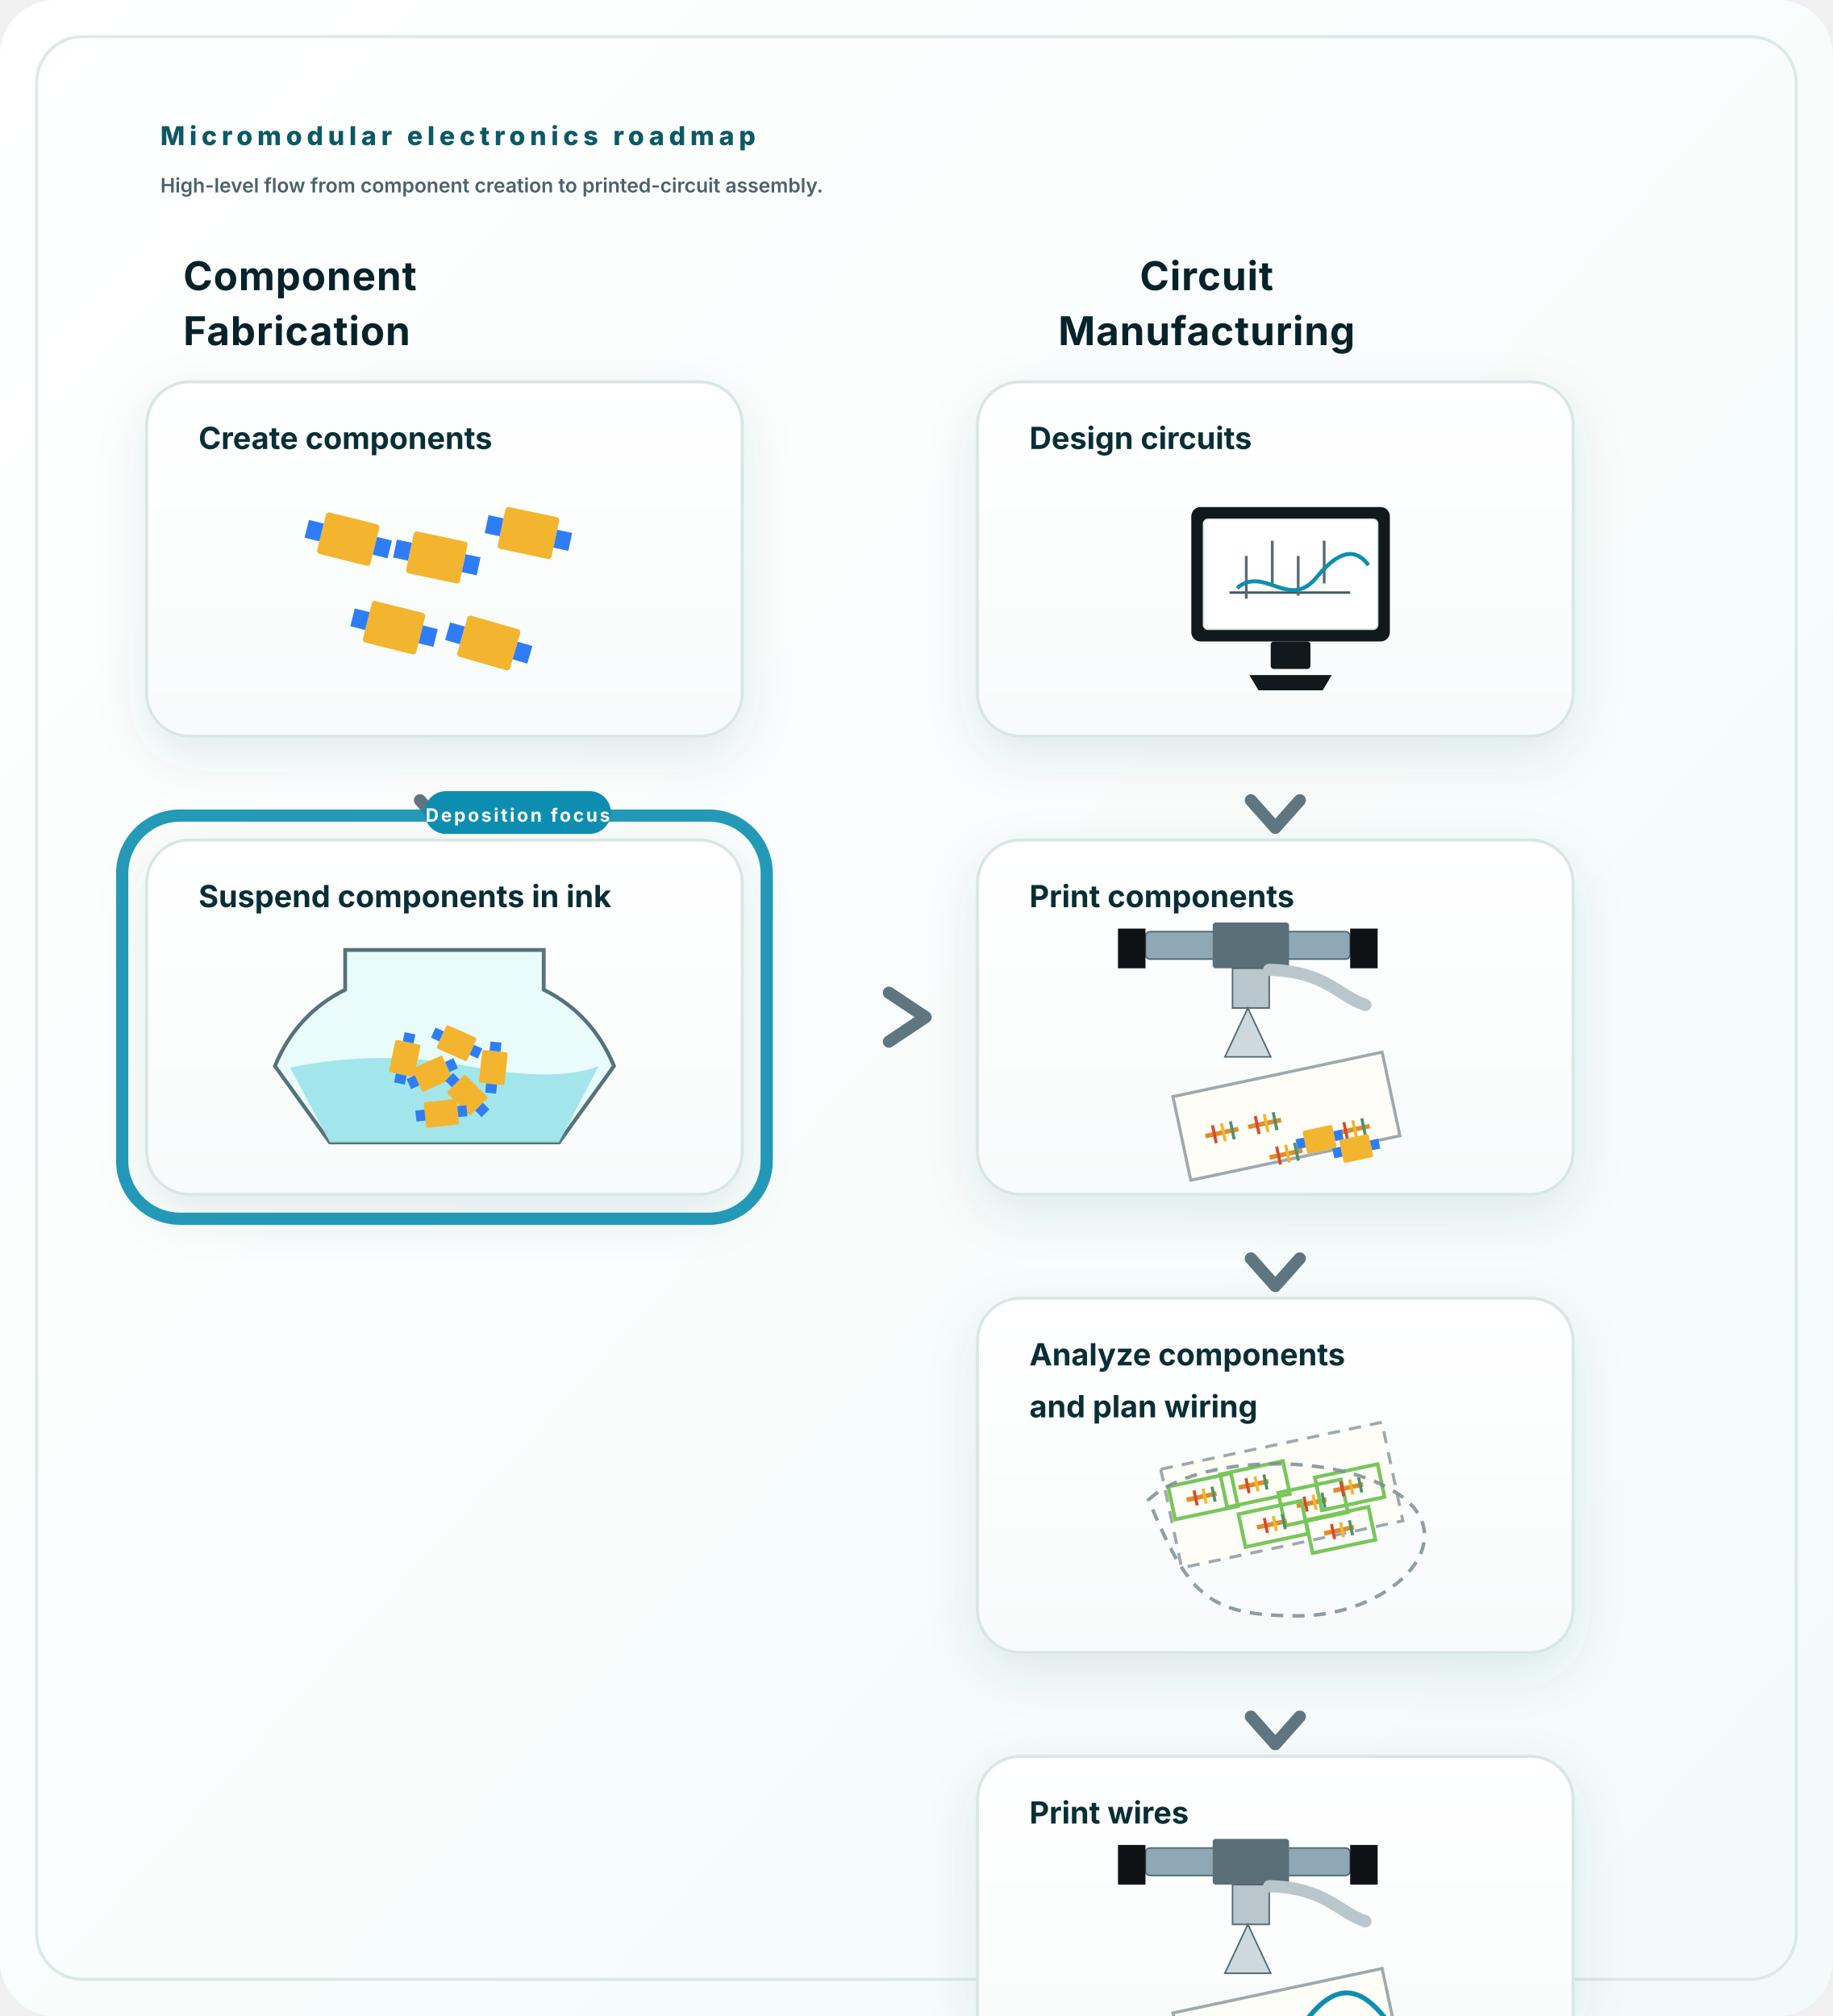
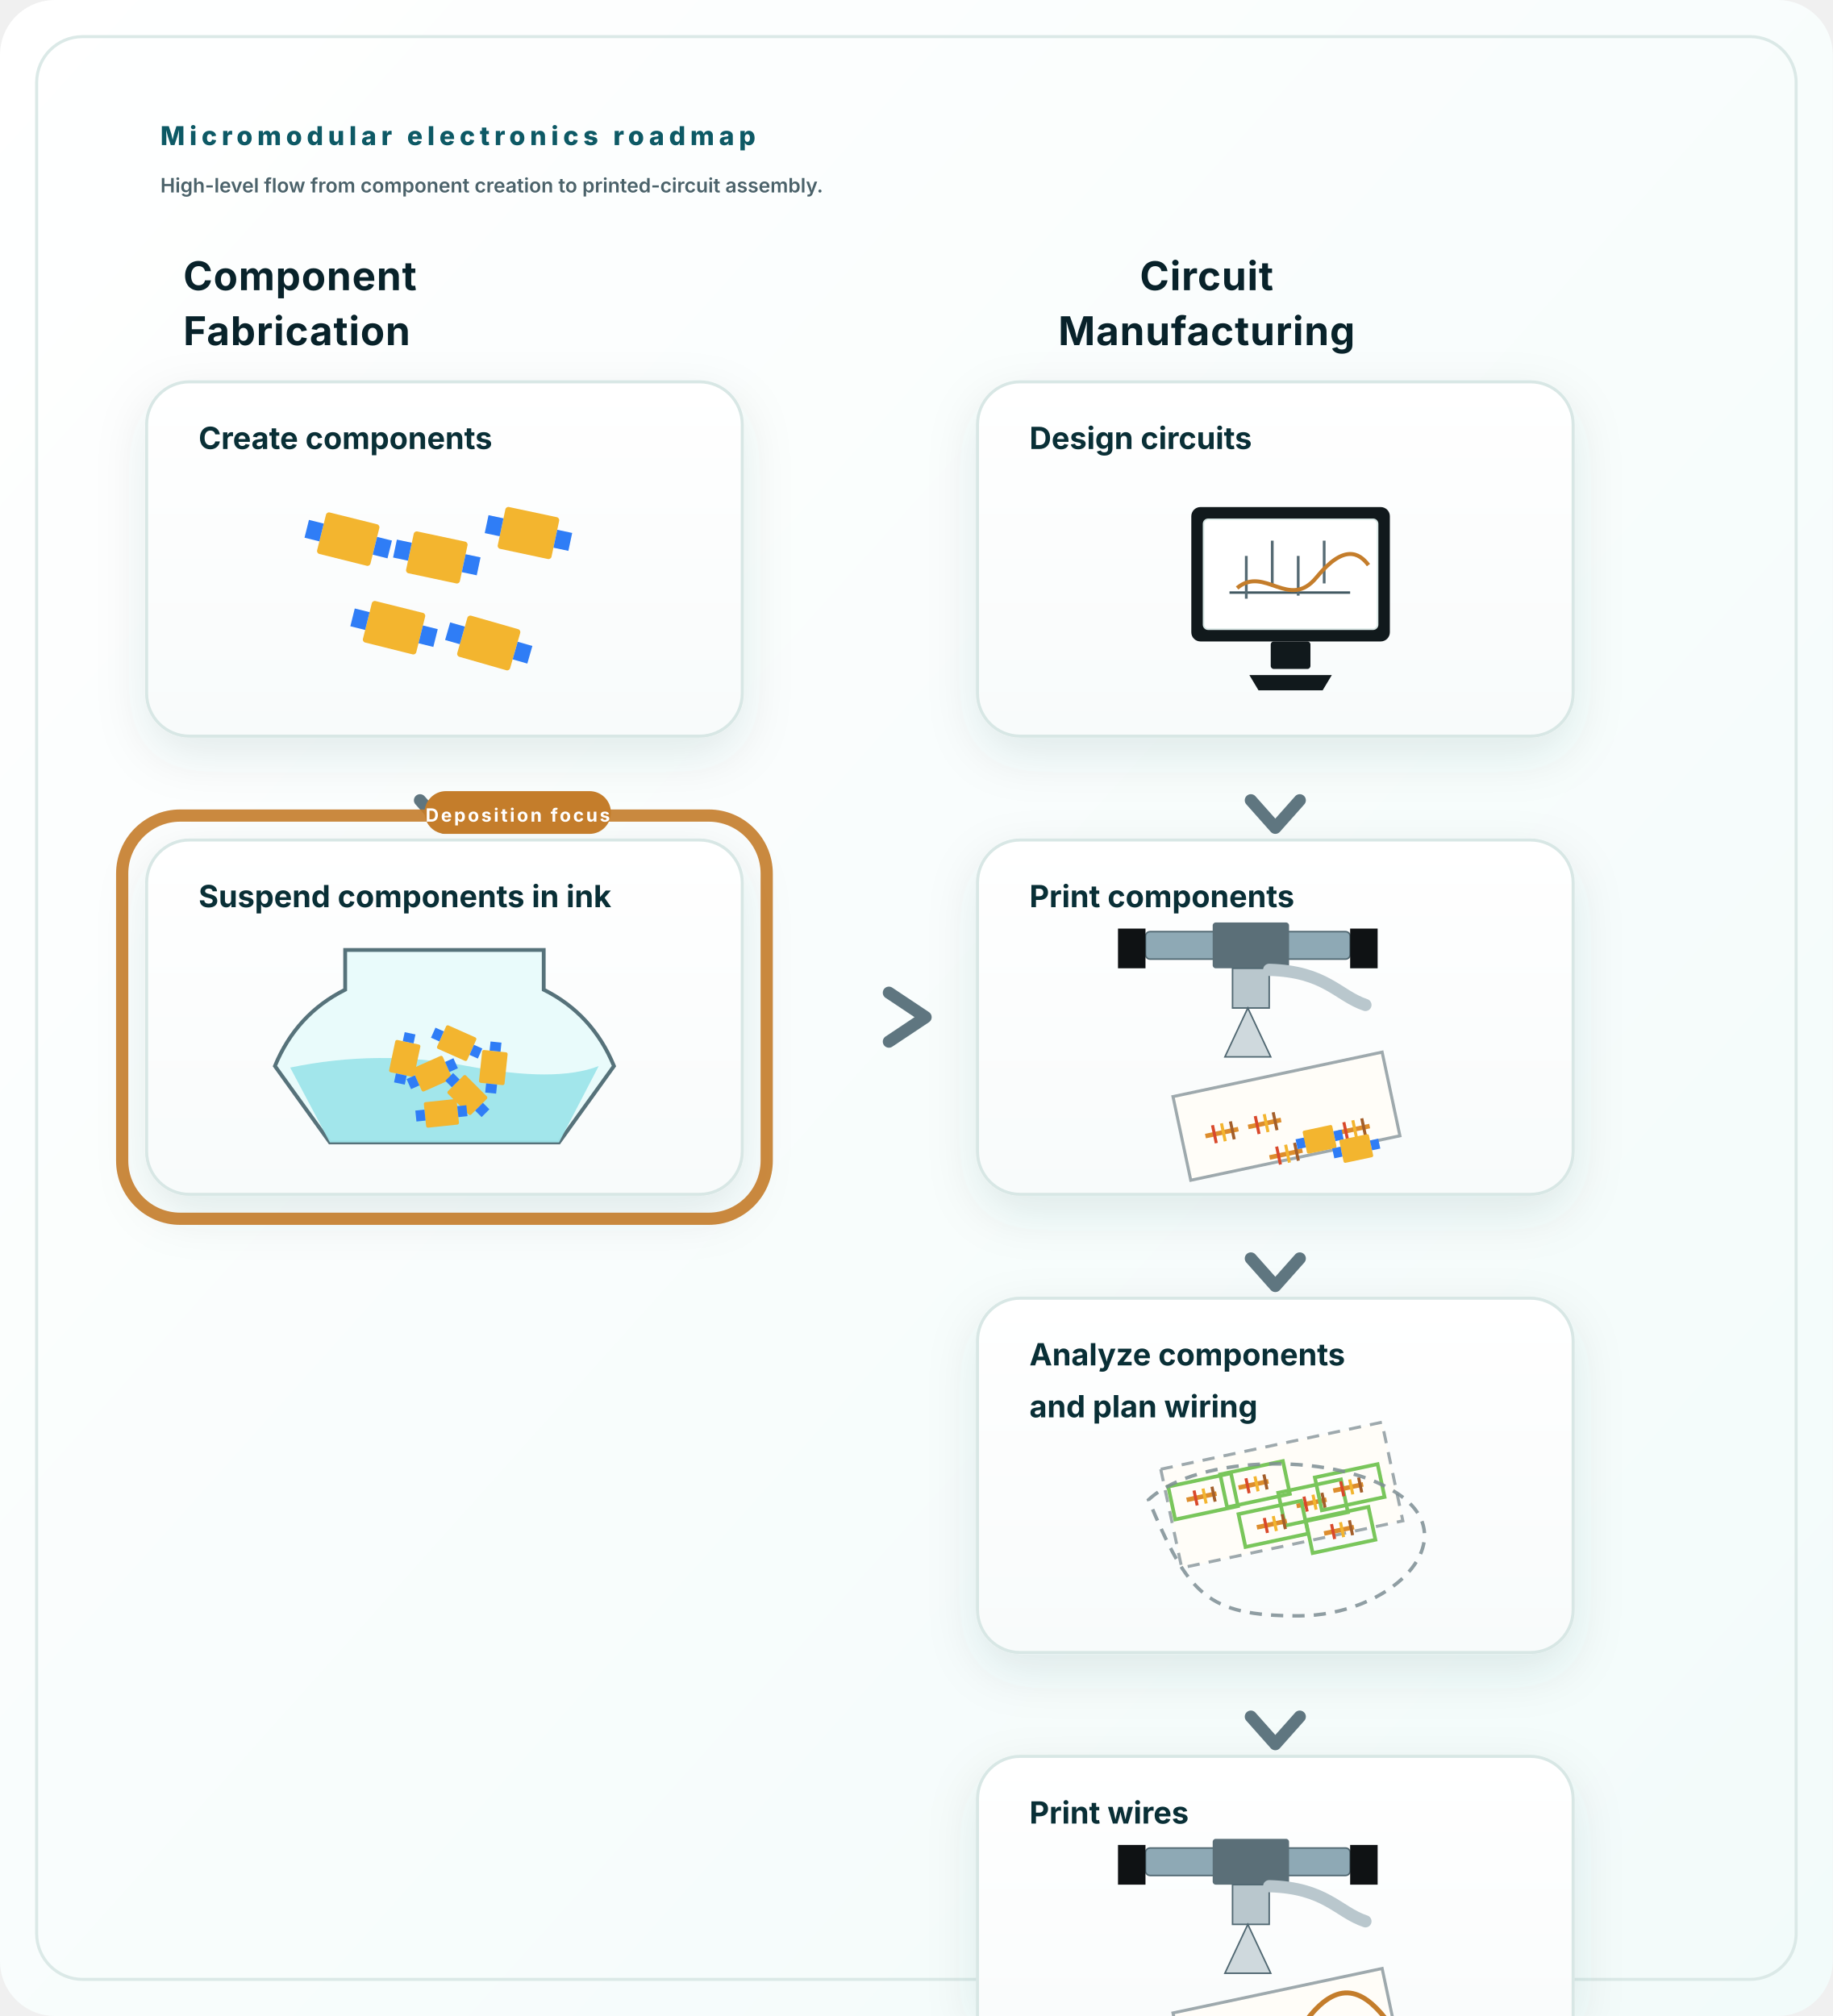
<svg xmlns="http://www.w3.org/2000/svg" width="1200" height="1320" viewBox="0 0 1200 1320" fill="none">
  <defs>
    <linearGradient id="bg" x1="0" y1="0" x2="1" y2="1">
      <stop offset="0%" stop-color="#ffffff" />
      <stop offset="100%" stop-color="#f2fbfa" />
    </linearGradient>
    <linearGradient id="panel" x1="0" y1="0" x2="0" y2="1">
      <stop offset="0%" stop-color="#ffffff" />
      <stop offset="100%" stop-color="#f8fbfb" />
    </linearGradient>
    <linearGradient id="lineGrad" x1="0" y1="0" x2="1" y2="0">
-       <stop offset="0%" stop-color="#0d8eb1" stop-opacity=".55" />
-       <stop offset="100%" stop-color="#4c936c" stop-opacity=".55" />
+       <stop offset="0%" stop-color="#C47D2B" stop-opacity=".55" />
+       <stop offset="100%" stop-color="#A35E2A" stop-opacity=".55" />
    </linearGradient>
    <filter id="shadow" x="-20%" y="-20%" width="140%" height="140%">
      <feDropShadow dx="0" dy="12" stdDeviation="16" flood-color="#0c45521A" />
    </filter>
    <style>
        .heading { font: 700 26px Inter, -apple-system, BlinkMacSystemFont, 'Segoe UI', Arial, sans-serif; fill: #08222a; letter-spacing: .02em; }
        .subhead { font: 800 17px Inter, -apple-system, BlinkMacSystemFont, 'Segoe UI', Arial, sans-serif; fill: #0d5965; letter-spacing: .18em; text-transform: uppercase; }
        .card-title { font: 700 20px Inter, -apple-system, BlinkMacSystemFont, 'Segoe UI', Arial, sans-serif; fill: #092f36; }
        .mini { font: 700 14px 'SFMono-Regular', ui-monospace, Menlo, Consolas, monospace; fill: #4c6570; letter-spacing: .08em; text-transform: uppercase; }
        .body { font: 600 13px Inter, -apple-system, BlinkMacSystemFont, 'Segoe UI', Arial, sans-serif; fill: #4b626a; }
        .outline { stroke: #d8e7e5; stroke-width: 2; }
      </style>
  </defs>
  <rect width="1200" height="1320" rx="36" fill="url(#bg)" />
  <rect x="24" y="24" width="1152" height="1272" rx="30" stroke="#dbe9e7" stroke-width="2" />
  <text x="105" y="95" class="subhead">Micromodular electronics roadmap</text>
  <text x="105" y="126" class="body">High-level flow from component creation to printed-circuit assembly.</text>
  <text x="120" y="190" class="heading">Component<tspan x="120" dy="36">Fabrication</tspan>
  </text>
  <text x="790" y="190" class="heading" text-anchor="middle">Circuit<tspan x="790" dy="36">Manufacturing</tspan>
  </text>
  <g filter="url(#shadow)">
    <rect x="96" y="250" width="390" height="232" rx="28" fill="url(#panel)" stroke="#d8e7e5" stroke-width="2" />
  </g>
  <text x="130" y="294" class="card-title">Create components</text>
  <g filter="url(#shadow)">
    <rect x="96" y="550" width="390" height="232" rx="28" fill="url(#panel)" stroke="#d8e7e5" stroke-width="2" />
  </g>
  <text x="130" y="594" class="card-title">Suspend components in ink</text>
  <g filter="url(#shadow)">
    <rect x="640" y="250" width="390" height="232" rx="28" fill="url(#panel)" stroke="#d8e7e5" stroke-width="2" />
  </g>
  <text x="674" y="294" class="card-title">Design circuits</text>
  <g filter="url(#shadow)">
    <rect x="640" y="550" width="390" height="232" rx="28" fill="url(#panel)" stroke="#d8e7e5" stroke-width="2" />
  </g>
  <text x="674" y="594" class="card-title">Print components</text>
  <g filter="url(#shadow)">
    <rect x="640" y="850" width="390" height="232" rx="28" fill="url(#panel)" stroke="#d8e7e5" stroke-width="2" />
  </g>
  <text x="674" y="894" class="card-title">Analyze components</text>
  <text x="674" y="928" class="card-title">and plan wiring</text>
  <g filter="url(#shadow)">
    <rect x="640" y="1150" width="390" height="232" rx="28" fill="url(#panel)" stroke="#d8e7e5" stroke-width="2" />
  </g>
  <text x="674" y="1194" class="card-title">Print wires</text>
  <line x1="291.0" y1="484" x2="291.0" y2="542" stroke="url(#lineGrad)" stroke-width="8" stroke-linecap="round" />
  <path d="M 275.0 524 L 291.0 542 L 307.0 524" fill="none" stroke="#5f7680" stroke-width="8" stroke-linecap="round" stroke-linejoin="round" />
  <line x1="835.0" y1="484" x2="835.0" y2="542" stroke="url(#lineGrad)" stroke-width="8" stroke-linecap="round" />
  <path d="M 819.0 524 L 835.0 542 L 851.0 524" fill="none" stroke="#5f7680" stroke-width="8" stroke-linecap="round" stroke-linejoin="round" />
  <line x1="835.0" y1="784" x2="835.0" y2="842" stroke="url(#lineGrad)" stroke-width="8" stroke-linecap="round" />
  <path d="M 819.0 824 L 835.0 842 L 851.0 824" fill="none" stroke="#5f7680" stroke-width="8" stroke-linecap="round" stroke-linejoin="round" />
  <line x1="835.0" y1="1084" x2="835.0" y2="1142" stroke="url(#lineGrad)" stroke-width="8" stroke-linecap="round" />
  <path d="M 819.0 1124 L 835.0 1142 L 851.0 1124" fill="none" stroke="#5f7680" stroke-width="8" stroke-linecap="round" stroke-linejoin="round" />
  <line x1="486" y1="666" x2="602" y2="666" stroke="url(#lineGrad)" stroke-width="8" stroke-linecap="round" />
  <path d="M 582 650 L 606 666 L 582 682" fill="none" stroke="#5f7680" stroke-width="8" stroke-linecap="round" stroke-linejoin="round" />
  <g transform="translate(286,365) rotate(12)">
    <rect x="-18" y="-14" width="36" height="28" rx="2" fill="#f3b52f" />
    <rect x="-28" y="-6" width="10" height="12" fill="#2f7df6" />
    <rect x="18" y="-6" width="10" height="12" fill="#2f7df6" />
  </g>
  <g transform="translate(346,349) rotate(12)">
    <rect x="-18" y="-14" width="36" height="28" rx="2" fill="#f3b52f" />
    <rect x="-28" y="-6" width="10" height="12" fill="#2f7df6" />
    <rect x="18" y="-6" width="10" height="12" fill="#2f7df6" />
  </g>
  <g transform="translate(228,353) rotate(14)">
    <rect x="-18" y="-14" width="36" height="28" rx="2" fill="#f3b52f" />
    <rect x="-28" y="-6" width="10" height="12" fill="#2f7df6" />
    <rect x="18" y="-6" width="10" height="12" fill="#2f7df6" />
  </g>
  <g transform="translate(320,421) rotate(16)">
    <rect x="-18" y="-14" width="36" height="28" rx="2" fill="#f3b52f" />
    <rect x="-28" y="-6" width="10" height="12" fill="#2f7df6" />
    <rect x="18" y="-6" width="10" height="12" fill="#2f7df6" />
  </g>
  <g transform="translate(258,411) rotate(14)">
    <rect x="-18" y="-14" width="36" height="28" rx="2" fill="#f3b52f" />
    <rect x="-28" y="-6" width="10" height="12" fill="#2f7df6" />
    <rect x="18" y="-6" width="10" height="12" fill="#2f7df6" />
  </g>
  <path d="M 226 622 L 226 648 Q 194 664 180 698 L 216 748 L 366 748 L 402 698 Q 388 664 356 648 L 356 622 Z" fill="#e9fbfb" stroke="#56727a" stroke-width="2.5" />
  <path d="M 190 699 Q 248 687 306 698 T 392 698 L 366 748 L 216 748 Z" fill="#9ee5ea" opacity=".95" />
  <g transform="translate(265,693) rotate(-78) scale(.6)">
    <rect x="-18" y="-14" width="36" height="28" rx="2" fill="#f3b52f" />
    <rect x="-28" y="-6" width="10" height="12" fill="#2f7df6" />
    <rect x="18" y="-6" width="10" height="12" fill="#2f7df6" />
  </g>
  <g transform="translate(299,683) rotate(24) scale(.6)">
    <rect x="-18" y="-14" width="36" height="28" rx="2" fill="#f3b52f" />
    <rect x="-28" y="-6" width="10" height="12" fill="#2f7df6" />
    <rect x="18" y="-6" width="10" height="12" fill="#2f7df6" />
  </g>
  <g transform="translate(283,703) rotate(-24) scale(.6)">
    <rect x="-18" y="-14" width="36" height="28" rx="2" fill="#f3b52f" />
    <rect x="-28" y="-6" width="10" height="12" fill="#2f7df6" />
    <rect x="18" y="-6" width="10" height="12" fill="#2f7df6" />
  </g>
  <g transform="translate(323,699) rotate(96) scale(.6)">
    <rect x="-18" y="-14" width="36" height="28" rx="2" fill="#f3b52f" />
    <rect x="-28" y="-6" width="10" height="12" fill="#2f7df6" />
    <rect x="18" y="-6" width="10" height="12" fill="#2f7df6" />
  </g>
  <g transform="translate(306,717) rotate(45) scale(.6)">
    <rect x="-18" y="-14" width="36" height="28" rx="2" fill="#f3b52f" />
    <rect x="-28" y="-6" width="10" height="12" fill="#2f7df6" />
    <rect x="18" y="-6" width="10" height="12" fill="#2f7df6" />
  </g>
  <g transform="translate(289,729) rotate(-6) scale(.6)">
    <rect x="-18" y="-14" width="36" height="28" rx="2" fill="#f3b52f" />
    <rect x="-28" y="-6" width="10" height="12" fill="#2f7df6" />
    <rect x="18" y="-6" width="10" height="12" fill="#2f7df6" />
  </g>
  <rect x="780" y="332" width="130" height="88" rx="6" fill="#11191c" />
  <rect x="788" y="340" width="114" height="72" rx="3" fill="#ffffff" stroke="#d8e7e5" />
  <path d="M 805 388 H 884" stroke="#425962" stroke-width="1.6" />
  <path d="M 818 355 V 818" stroke="none" />
  <path d="M 816 364 V 392 M 833 354 V 384 M 850 364 V 390 M 867 354 V 382" stroke="#566b74" stroke-width="1.8" />
-   <path d="M 810 385 C 828 370 844 400 862 378 S 890 362 896 370" stroke="#0d8eb1" stroke-width="2.6" fill="none" />
+   <path d="M 810 385 C 828 370 844 400 862 378 S 890 362 896 370" stroke="#C47D2B" stroke-width="2.6" fill="none" />
  <rect x="832" y="420" width="26" height="18" rx="2" fill="#11191c" />
  <path d="M 818 442 H 872 L 866 452 H 824 Z" fill="#11191c" />
  <rect x="750" y="610" width="134" height="18" rx="3" fill="#8ea9b5" stroke="#516872" />
  <rect x="794" y="604" width="50" height="30" rx="2" fill="#5b6f78" />
  <rect x="807" y="634" width="24" height="26" fill="#b9c7cd" stroke="#516872" />
  <path d="M 831 635 C 868 636, 876 652, 894 658" stroke="#b9c7cd" stroke-width="8" fill="none" stroke-linecap="round" />
  <rect x="732" y="608" width="18" height="26" fill="#0f1214" />
  <rect x="884" y="608" width="18" height="26" fill="#0f1214" />
  <path d="M 817 660 L 802 692 L 832 692 Z" fill="#cfd9dd" stroke="#516872" />
  <g transform="translate(768,718) rotate(-12)">
    <rect x="0" y="0" width="140" height="56" fill="#fffdf8" stroke="#9ea9ad" stroke-width="2" />
  </g>
  <g transform="translate(788,738) rotate(-12)">
    <line x1="0" y1="6" x2="22" y2="6" stroke="#dd8d2d" stroke-width="3" />
    <line x1="6" y1="0" x2="6" y2="12" stroke="#d9482b" stroke-width="2" />
    <line x1="12" y1="0" x2="12" y2="12" stroke="#f3b52f" stroke-width="2" />
-     <line x1="18" y1="0" x2="18" y2="12" stroke="#4c936c" stroke-width="2" />
+     <line x1="18" y1="0" x2="18" y2="12" stroke="#A35E2A" stroke-width="2" />
  </g>
  <g transform="translate(816,732) rotate(-12)">
    <line x1="0" y1="6" x2="22" y2="6" stroke="#dd8d2d" stroke-width="3" />
    <line x1="6" y1="0" x2="6" y2="12" stroke="#d9482b" stroke-width="2" />
    <line x1="12" y1="0" x2="12" y2="12" stroke="#f3b52f" stroke-width="2" />
-     <line x1="18" y1="0" x2="18" y2="12" stroke="#4c936c" stroke-width="2" />
+     <line x1="18" y1="0" x2="18" y2="12" stroke="#A35E2A" stroke-width="2" />
  </g>
  <g transform="translate(850,742) rotate(-12)">
    <line x1="0" y1="6" x2="22" y2="6" stroke="#dd8d2d" stroke-width="3" />
    <line x1="6" y1="0" x2="6" y2="12" stroke="#d9482b" stroke-width="2" />
    <line x1="12" y1="0" x2="12" y2="12" stroke="#f3b52f" stroke-width="2" />
-     <line x1="18" y1="0" x2="18" y2="12" stroke="#4c936c" stroke-width="2" />
+     <line x1="18" y1="0" x2="18" y2="12" stroke="#A35E2A" stroke-width="2" />
  </g>
  <g transform="translate(874,736) rotate(-12)">
    <line x1="0" y1="6" x2="22" y2="6" stroke="#dd8d2d" stroke-width="3" />
    <line x1="6" y1="0" x2="6" y2="12" stroke="#d9482b" stroke-width="2" />
    <line x1="12" y1="0" x2="12" y2="12" stroke="#f3b52f" stroke-width="2" />
-     <line x1="18" y1="0" x2="18" y2="12" stroke="#4c936c" stroke-width="2" />
+     <line x1="18" y1="0" x2="18" y2="12" stroke="#A35E2A" stroke-width="2" />
  </g>
  <g transform="translate(830,752) rotate(-12)">
    <line x1="0" y1="6" x2="22" y2="6" stroke="#dd8d2d" stroke-width="3" />
    <line x1="6" y1="0" x2="6" y2="12" stroke="#d9482b" stroke-width="2" />
    <line x1="12" y1="0" x2="12" y2="12" stroke="#f3b52f" stroke-width="2" />
-     <line x1="18" y1="0" x2="18" y2="12" stroke="#4c936c" stroke-width="2" />
+     <line x1="18" y1="0" x2="18" y2="12" stroke="#A35E2A" stroke-width="2" />
  </g>
  <g transform="translate(864,746) rotate(-12) scale(.55)">
    <rect x="-18" y="-14" width="36" height="28" rx="2" fill="#f3b52f" />
    <rect x="-28" y="-6" width="10" height="12" fill="#2f7df6" />
    <rect x="18" y="-6" width="10" height="12" fill="#2f7df6" />
  </g>
  <g transform="translate(888,752) rotate(-12) scale(.55)">
    <rect x="-18" y="-14" width="36" height="28" rx="2" fill="#f3b52f" />
    <rect x="-28" y="-6" width="10" height="12" fill="#2f7df6" />
    <rect x="18" y="-6" width="10" height="12" fill="#2f7df6" />
  </g>
  <g transform="translate(760,962) rotate(-12)">
    <rect x="0" y="0" width="148" height="66" fill="#fffdf8" stroke="#9ea9ad" stroke-width="2" stroke-dasharray="8 6" />
  </g>
  <g transform="translate(772,978) rotate(-12)">
    <rect x="-6" y="-6" width="42" height="22" fill="none" stroke="#79c65b" stroke-width="2.4" />
    <line x1="4" y1="5" x2="24" y2="5" stroke="#dd8d2d" stroke-width="3" />
    <line x1="10" y1="0" x2="10" y2="10" stroke="#d9482b" stroke-width="2" />
    <line x1="16" y1="0" x2="16" y2="10" stroke="#f3b52f" stroke-width="2" />
-     <line x1="22" y1="0" x2="22" y2="10" stroke="#4c936c" stroke-width="2" />
+     <line x1="22" y1="0" x2="22" y2="10" stroke="#A35E2A" stroke-width="2" />
  </g>
  <g transform="translate(806,970) rotate(-12)">
    <rect x="-6" y="-6" width="42" height="22" fill="none" stroke="#79c65b" stroke-width="2.4" />
    <line x1="4" y1="5" x2="24" y2="5" stroke="#dd8d2d" stroke-width="3" />
    <line x1="10" y1="0" x2="10" y2="10" stroke="#d9482b" stroke-width="2" />
    <line x1="16" y1="0" x2="16" y2="10" stroke="#f3b52f" stroke-width="2" />
-     <line x1="22" y1="0" x2="22" y2="10" stroke="#4c936c" stroke-width="2" />
+     <line x1="22" y1="0" x2="22" y2="10" stroke="#A35E2A" stroke-width="2" />
  </g>
  <g transform="translate(844,982) rotate(-12)">
    <rect x="-6" y="-6" width="42" height="22" fill="none" stroke="#79c65b" stroke-width="2.4" />
    <line x1="4" y1="5" x2="24" y2="5" stroke="#dd8d2d" stroke-width="3" />
    <line x1="10" y1="0" x2="10" y2="10" stroke="#d9482b" stroke-width="2" />
    <line x1="16" y1="0" x2="16" y2="10" stroke="#f3b52f" stroke-width="2" />
-     <line x1="22" y1="0" x2="22" y2="10" stroke="#4c936c" stroke-width="2" />
+     <line x1="22" y1="0" x2="22" y2="10" stroke="#A35E2A" stroke-width="2" />
  </g>
  <g transform="translate(868,972) rotate(-12)">
    <rect x="-6" y="-6" width="42" height="22" fill="none" stroke="#79c65b" stroke-width="2.4" />
    <line x1="4" y1="5" x2="24" y2="5" stroke="#dd8d2d" stroke-width="3" />
    <line x1="10" y1="0" x2="10" y2="10" stroke="#d9482b" stroke-width="2" />
    <line x1="16" y1="0" x2="16" y2="10" stroke="#f3b52f" stroke-width="2" />
-     <line x1="22" y1="0" x2="22" y2="10" stroke="#4c936c" stroke-width="2" />
+     <line x1="22" y1="0" x2="22" y2="10" stroke="#A35E2A" stroke-width="2" />
  </g>
  <g transform="translate(818,996) rotate(-12)">
    <rect x="-6" y="-6" width="42" height="22" fill="none" stroke="#79c65b" stroke-width="2.4" />
    <line x1="4" y1="5" x2="24" y2="5" stroke="#dd8d2d" stroke-width="3" />
    <line x1="10" y1="0" x2="10" y2="10" stroke="#d9482b" stroke-width="2" />
    <line x1="16" y1="0" x2="16" y2="10" stroke="#f3b52f" stroke-width="2" />
-     <line x1="22" y1="0" x2="22" y2="10" stroke="#4c936c" stroke-width="2" />
+     <line x1="22" y1="0" x2="22" y2="10" stroke="#A35E2A" stroke-width="2" />
  </g>
  <g transform="translate(862,1000) rotate(-12)">
    <rect x="-6" y="-6" width="42" height="22" fill="none" stroke="#79c65b" stroke-width="2.4" />
    <line x1="4" y1="5" x2="24" y2="5" stroke="#dd8d2d" stroke-width="3" />
    <line x1="10" y1="0" x2="10" y2="10" stroke="#d9482b" stroke-width="2" />
    <line x1="16" y1="0" x2="16" y2="10" stroke="#f3b52f" stroke-width="2" />
-     <line x1="22" y1="0" x2="22" y2="10" stroke="#4c936c" stroke-width="2" />
+     <line x1="22" y1="0" x2="22" y2="10" stroke="#A35E2A" stroke-width="2" />
  </g>
  <path d="M 752 982 C 784 952, 878 950, 918 980 S 910 1058, 850 1058 S 778 1044, 752 982 Z" fill="none" stroke="#7d8d93" stroke-width="2.3" stroke-dasharray="8 6" opacity=".85" />
  <rect x="750" y="1210" width="134" height="18" rx="3" fill="#8ea9b5" stroke="#516872" />
  <rect x="794" y="1204" width="50" height="30" rx="2" fill="#5b6f78" />
  <rect x="807" y="1234" width="24" height="26" fill="#b9c7cd" stroke="#516872" />
  <path d="M 831 1235 C 868 1236, 876 1252, 894 1258" stroke="#b9c7cd" stroke-width="8" fill="none" stroke-linecap="round" />
  <rect x="732" y="1208" width="18" height="26" fill="#0f1214" />
  <rect x="884" y="1208" width="18" height="26" fill="#0f1214" />
  <path d="M 817 1260 L 802 1292 L 832 1292 Z" fill="#cfd9dd" stroke="#516872" />
  <g transform="translate(768,1318) rotate(-12)">
    <rect x="0" y="0" width="140" height="56" fill="#fffdf8" stroke="#9ea9ad" stroke-width="2" />
  </g>
  <g transform="translate(788,1338) rotate(-12)">
    <line x1="0" y1="6" x2="22" y2="6" stroke="#dd8d2d" stroke-width="3" />
    <line x1="6" y1="0" x2="6" y2="12" stroke="#d9482b" stroke-width="2" />
    <line x1="12" y1="0" x2="12" y2="12" stroke="#f3b52f" stroke-width="2" />
-     <line x1="18" y1="0" x2="18" y2="12" stroke="#4c936c" stroke-width="2" />
+     <line x1="18" y1="0" x2="18" y2="12" stroke="#A35E2A" stroke-width="2" />
  </g>
  <g transform="translate(816,1332) rotate(-12)">
    <line x1="0" y1="6" x2="22" y2="6" stroke="#dd8d2d" stroke-width="3" />
    <line x1="6" y1="0" x2="6" y2="12" stroke="#d9482b" stroke-width="2" />
    <line x1="12" y1="0" x2="12" y2="12" stroke="#f3b52f" stroke-width="2" />
-     <line x1="18" y1="0" x2="18" y2="12" stroke="#4c936c" stroke-width="2" />
+     <line x1="18" y1="0" x2="18" y2="12" stroke="#A35E2A" stroke-width="2" />
  </g>
  <g transform="translate(850,1342) rotate(-12)">
    <line x1="0" y1="6" x2="22" y2="6" stroke="#dd8d2d" stroke-width="3" />
    <line x1="6" y1="0" x2="6" y2="12" stroke="#d9482b" stroke-width="2" />
    <line x1="12" y1="0" x2="12" y2="12" stroke="#f3b52f" stroke-width="2" />
-     <line x1="18" y1="0" x2="18" y2="12" stroke="#4c936c" stroke-width="2" />
+     <line x1="18" y1="0" x2="18" y2="12" stroke="#A35E2A" stroke-width="2" />
  </g>
  <g transform="translate(874,1336) rotate(-12)">
    <line x1="0" y1="6" x2="22" y2="6" stroke="#dd8d2d" stroke-width="3" />
    <line x1="6" y1="0" x2="6" y2="12" stroke="#d9482b" stroke-width="2" />
    <line x1="12" y1="0" x2="12" y2="12" stroke="#f3b52f" stroke-width="2" />
-     <line x1="18" y1="0" x2="18" y2="12" stroke="#4c936c" stroke-width="2" />
+     <line x1="18" y1="0" x2="18" y2="12" stroke="#A35E2A" stroke-width="2" />
  </g>
  <g transform="translate(830,1352) rotate(-12)">
    <line x1="0" y1="6" x2="22" y2="6" stroke="#dd8d2d" stroke-width="3" />
    <line x1="6" y1="0" x2="6" y2="12" stroke="#d9482b" stroke-width="2" />
    <line x1="12" y1="0" x2="12" y2="12" stroke="#f3b52f" stroke-width="2" />
-     <line x1="18" y1="0" x2="18" y2="12" stroke="#4c936c" stroke-width="2" />
+     <line x1="18" y1="0" x2="18" y2="12" stroke="#A35E2A" stroke-width="2" />
  </g>
  <g transform="translate(864,1346) rotate(-12) scale(.55)">
    <rect x="-18" y="-14" width="36" height="28" rx="2" fill="#f3b52f" />
    <rect x="-28" y="-6" width="10" height="12" fill="#2f7df6" />
    <rect x="18" y="-6" width="10" height="12" fill="#2f7df6" />
  </g>
  <g transform="translate(888,1352) rotate(-12) scale(.55)">
    <rect x="-18" y="-14" width="36" height="28" rx="2" fill="#f3b52f" />
    <rect x="-28" y="-6" width="10" height="12" fill="#2f7df6" />
    <rect x="18" y="-6" width="10" height="12" fill="#2f7df6" />
  </g>
  <g transform="translate(770,1322) rotate(-12)">
-     <path d="M 10 26 C 34 8, 56 42, 84 18 S 126 10 136 32" stroke="#0d8eb1" stroke-width="3.2" fill="none" stroke-linecap="round" />
-   </g>
-   <rect x="80" y="534" width="422" height="264" rx="38" fill="none" stroke="#0d8eb1" stroke-width="8" stroke-opacity=".9" />
-   <rect x="278" y="518" width="122" height="28" rx="14" fill="#0d8eb1" />
+     <path d="M 10 26 C 34 8, 56 42, 84 18 S 126 10 136 32" stroke="#C47D2B" stroke-width="3.2" fill="none" stroke-linecap="round" />
+   </g>
+   <rect x="80" y="534" width="422" height="264" rx="38" fill="none" stroke="#C47D2B" stroke-width="8" stroke-opacity=".9" />
+   <rect x="278" y="518" width="122" height="28" rx="14" fill="#C47D2B" />
  <text x="339" y="538" text-anchor="middle" style="font:700 12px Inter, sans-serif; fill:#fff; letter-spacing:.12em; text-transform:uppercase;">Deposition focus</text>
</svg>
